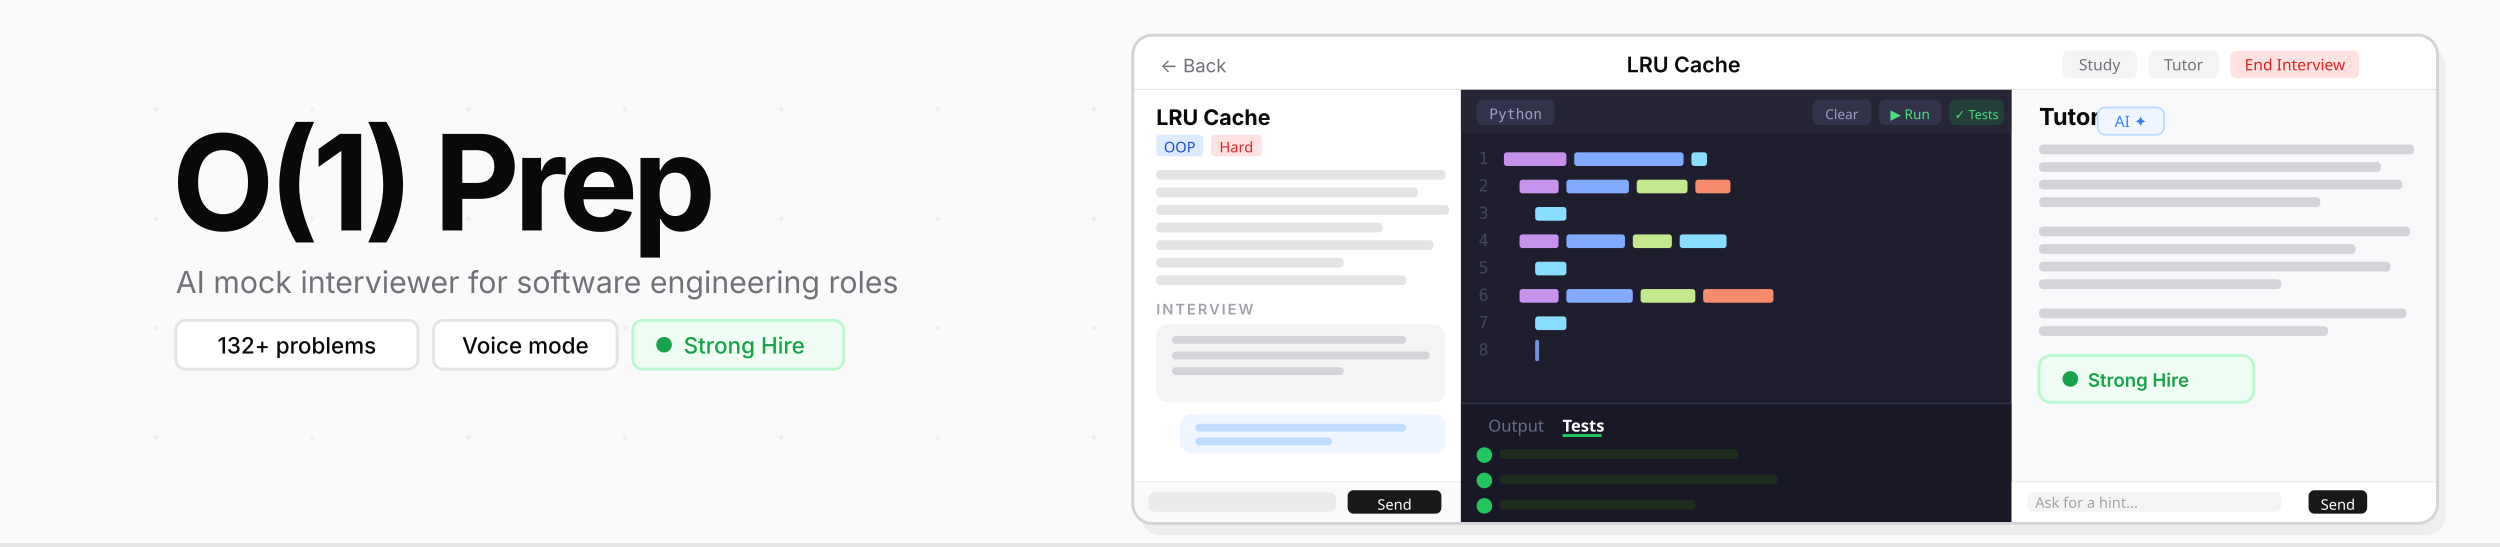
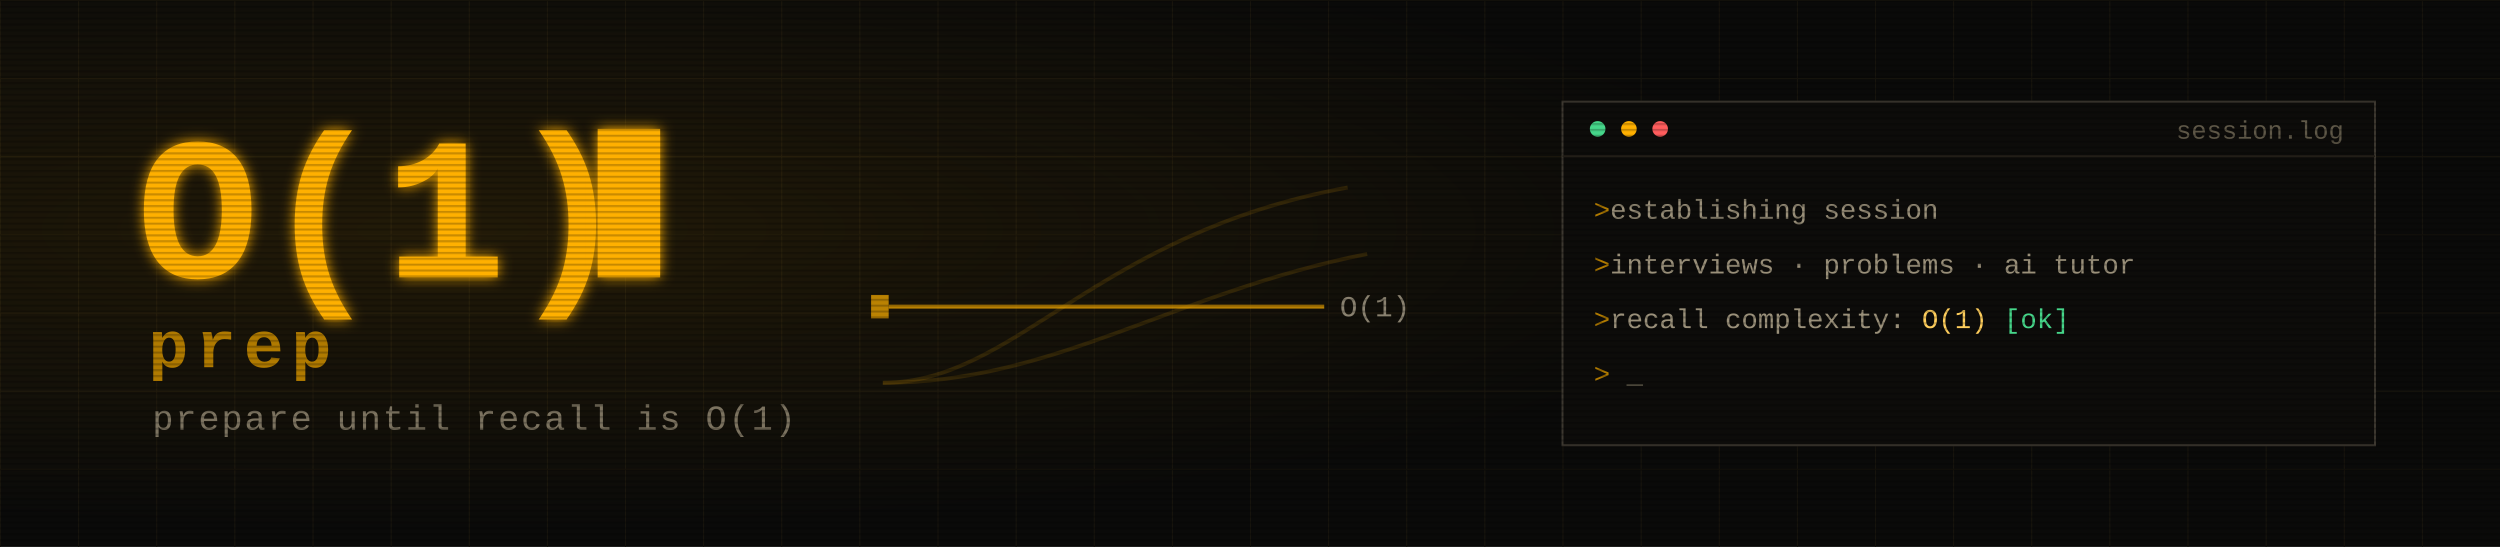
- <svg xmlns="http://www.w3.org/2000/svg" width="1280" height="280" viewBox="0 0 1280 280">
-   <rect width="1280" height="280" fill="#fafafa" />
-   <g opacity="0.045">
-     <circle cx="80" cy="56" r="1.2" fill="#09090b" />
-     <circle cx="160" cy="56" r="1.2" fill="#09090b" />
-     <circle cx="240" cy="56" r="1.2" fill="#09090b" />
-     <circle cx="320" cy="56" r="1.2" fill="#09090b" />
-     <circle cx="400" cy="56" r="1.2" fill="#09090b" />
-     <circle cx="480" cy="56" r="1.2" fill="#09090b" />
-     <circle cx="560" cy="56" r="1.2" fill="#09090b" />
-     <circle cx="80" cy="112" r="1.2" fill="#09090b" />
-     <circle cx="160" cy="112" r="1.2" fill="#09090b" />
-     <circle cx="240" cy="112" r="1.2" fill="#09090b" />
-     <circle cx="320" cy="112" r="1.2" fill="#09090b" />
-     <circle cx="400" cy="112" r="1.2" fill="#09090b" />
-     <circle cx="480" cy="112" r="1.2" fill="#09090b" />
-     <circle cx="560" cy="112" r="1.2" fill="#09090b" />
-     <circle cx="80" cy="168" r="1.2" fill="#09090b" />
-     <circle cx="160" cy="168" r="1.2" fill="#09090b" />
-     <circle cx="240" cy="168" r="1.2" fill="#09090b" />
-     <circle cx="320" cy="168" r="1.2" fill="#09090b" />
-     <circle cx="400" cy="168" r="1.2" fill="#09090b" />
-     <circle cx="480" cy="168" r="1.2" fill="#09090b" />
-     <circle cx="560" cy="168" r="1.2" fill="#09090b" />
-     <circle cx="80" cy="224" r="1.2" fill="#09090b" />
-     <circle cx="160" cy="224" r="1.2" fill="#09090b" />
-     <circle cx="240" cy="224" r="1.2" fill="#09090b" />
-     <circle cx="320" cy="224" r="1.2" fill="#09090b" />
-     <circle cx="400" cy="224" r="1.2" fill="#09090b" />
-     <circle cx="480" cy="224" r="1.2" fill="#09090b" />
-     <circle cx="560" cy="224" r="1.2" fill="#09090b" />
+ <svg xmlns="http://www.w3.org/2000/svg" width="1280" height="280" viewBox="0 0 1280 280" font-family="'JetBrains Mono', ui-monospace, 'SFMono-Regular', 'Courier New', monospace">
+   <defs>
+     <pattern id="grid" width="40" height="40" patternUnits="userSpaceOnUse">
+       <path d="M40 0H0V40" fill="none" stroke="#17140d" stroke-width="1" />
+     </pattern>
+     <pattern id="scan" width="4" height="3" patternUnits="userSpaceOnUse">
+       <rect width="4" height="1" fill="#000000" opacity="0.22" />
+     </pattern>
+     <radialGradient id="bloom" cx="18%" cy="42%" r="55%">
+       <stop offset="0%" stop-color="#ffb000" stop-opacity="0.10" />
+       <stop offset="100%" stop-color="#ffb000" stop-opacity="0" />
+     </radialGradient>
+     <filter id="glow" x="-25%" y="-25%" width="150%" height="150%">
+       <feGaussianBlur stdDeviation="3.5" result="b" />
+       <feMerge>
+         <feMergeNode in="b" />
+         <feMergeNode in="SourceGraphic" />
+       </feMerge>
+     </filter>
+   </defs>
+   <rect width="1280" height="280" fill="#0a0a09" />
+   <rect width="1280" height="280" fill="url(#grid)" />
+   <rect width="1280" height="280" fill="url(#bloom)" />
+   <g>
+     <path d="M452 196 C 520 196, 560 120, 690 96" fill="none" stroke="#ffb000" stroke-width="2" opacity="0.13" />
+     <path d="M452 196 C 540 196, 600 150, 700 130" fill="none" stroke="#ffb000" stroke-width="2" opacity="0.13" />
+     <rect x="446" y="151" width="9" height="12" fill="#ffb000" opacity="0.7" />
+     <line x1="455" y1="157" x2="678" y2="157" stroke="#ffb000" stroke-width="2" opacity="0.7" />
+     <text x="686" y="162" font-size="15" fill="#8a8270">O(1)</text>
  </g>
-   <text x="88" y="118" font-family="-apple-system, BlinkMacSystemFont, 'Segoe UI', sans-serif" font-size="68" font-weight="700" letter-spacing="-3" fill="#09090b">O(1) Prep</text>
-   <text x="90" y="150" font-family="-apple-system, BlinkMacSystemFont, 'Segoe UI', sans-serif" font-size="15.5" font-weight="400" fill="#71717a">AI mock interviewer for software engineering roles</text>
-   <rect x="90" y="164" width="124" height="25" rx="5" fill="#ffffff" stroke="#e4e4e7" stroke-width="1.5" />
-   <text x="152" y="181" text-anchor="middle" font-family="-apple-system, BlinkMacSystemFont, 'Segoe UI', sans-serif" font-size="11.5" font-weight="500" fill="#09090b">132+ problems</text>
-   <rect x="222" y="164" width="94" height="25" rx="5" fill="#ffffff" stroke="#e4e4e7" stroke-width="1.5" />
-   <text x="269" y="181" text-anchor="middle" font-family="-apple-system, BlinkMacSystemFont, 'Segoe UI', sans-serif" font-size="11.5" font-weight="500" fill="#09090b">Voice mode</text>
-   <rect x="324" y="164" width="108" height="25" rx="5" fill="#f0fdf4" stroke="#bbf7d0" stroke-width="1.5" />
-   <circle cx="340" cy="176.5" r="4" fill="#16a34a" />
-   <text x="350" y="181" font-family="-apple-system, BlinkMacSystemFont, 'Segoe UI', sans-serif" font-size="11.5" font-weight="500" fill="#16a34a">Strong Hire</text>
-   <defs>
-     <clipPath id="win">
-       <rect x="580" y="18" width="668" height="250" rx="10" />
-     </clipPath>
-   </defs>
-   <rect x="584" y="24" width="668" height="250" rx="10" fill="#09090b" opacity="0.05" />
-   <rect x="580" y="18" width="668" height="250" rx="10" fill="#ffffff" />
-   <g clip-path="url(#win)">
-     <rect x="580" y="18" width="668" height="28" fill="#ffffff" />
-     <line x1="580" y1="46" x2="1248" y2="46" stroke="#e4e4e7" stroke-width="1" />
-     <text x="594" y="37" font-family="-apple-system, BlinkMacSystemFont, 'Segoe UI', sans-serif" font-size="9.5" fill="#71717a">← Back</text>
-     <text x="862" y="37" text-anchor="middle" font-family="-apple-system, BlinkMacSystemFont, 'Segoe UI', sans-serif" font-size="11" font-weight="600" fill="#09090b">LRU Cache</text>
-     <rect x="1056" y="26" width="38" height="14" rx="3" fill="#f4f4f5" />
-     <text x="1075" y="36" text-anchor="middle" font-family="sans-serif" font-size="8" fill="#71717a">Study</text>
-     <rect x="1100" y="26" width="36" height="14" rx="3" fill="#f4f4f5" />
-     <text x="1118" y="36" text-anchor="middle" font-family="sans-serif" font-size="8" fill="#71717a">Tutor</text>
-     <rect x="1142" y="26" width="66" height="14" rx="3" fill="#fee2e2" />
-     <text x="1175" y="36" text-anchor="middle" font-family="sans-serif" font-size="8" fill="#dc2626">End Interview</text>
-     <line x1="748" y1="46" x2="748" y2="268" stroke="#e4e4e7" stroke-width="1" />
-     <line x1="1030" y1="46" x2="1030" y2="268" stroke="#e4e4e7" stroke-width="1" />
-     <rect x="580" y="46" width="168" height="222" fill="#ffffff" />
-     <text x="592" y="64" font-family="-apple-system, BlinkMacSystemFont, 'Segoe UI', sans-serif" font-size="11" font-weight="700" fill="#09090b">LRU Cache</text>
-     <rect x="592" y="69" width="24" height="11" rx="2" fill="#dbeafe" />
-     <text x="604" y="78" text-anchor="middle" font-family="sans-serif" font-size="7.5" fill="#1d4ed8">OOP</text>
-     <rect x="620" y="69" width="26" height="11" rx="2" fill="#fee2e2" />
-     <text x="633" y="78" text-anchor="middle" font-family="sans-serif" font-size="7.5" fill="#dc2626">Hard</text>
-     <rect x="592" y="87" width="148" height="5" rx="2" fill="#e4e4e7" />
-     <rect x="592" y="96" width="134" height="5" rx="2" fill="#e4e4e7" />
-     <rect x="592" y="105" width="150" height="5" rx="2" fill="#e4e4e7" />
-     <rect x="592" y="114" width="116" height="5" rx="2" fill="#e4e4e7" />
-     <rect x="592" y="123" width="142" height="5" rx="2" fill="#e4e4e7" />
-     <rect x="592" y="132" width="96" height="5" rx="2" fill="#e4e4e7" />
-     <rect x="592" y="141" width="128" height="5" rx="2" fill="#e4e4e7" />
-     <text x="592" y="161" font-family="-apple-system, BlinkMacSystemFont, 'Segoe UI', sans-serif" font-size="7.5" font-weight="600" letter-spacing="1" fill="#a1a1aa">INTERVIEW</text>
-     <rect x="592" y="166" width="148" height="40" rx="6" fill="#f4f4f5" />
-     <rect x="600" y="172" width="120" height="4" rx="2" fill="#d4d4d8" />
-     <rect x="600" y="180" width="132" height="4" rx="2" fill="#d4d4d8" />
-     <rect x="600" y="188" width="88" height="4" rx="2" fill="#d4d4d8" />
-     <rect x="604" y="212" width="136" height="20" rx="6" fill="#eff6ff" />
-     <rect x="612" y="217" width="108" height="4" rx="2" fill="#bfdbfe" />
-     <rect x="612" y="224" width="70" height="4" rx="2" fill="#bfdbfe" />
-     <line x1="580" y1="247" x2="748" y2="247" stroke="#e4e4e7" stroke-width="1" />
-     <rect x="580" y="247" width="168" height="21" fill="#fafafa" />
-     <rect x="588" y="252" width="96" height="10" rx="3" fill="#ebebeb" />
-     <rect x="690" y="251" width="48" height="12" rx="3" fill="#18181b" />
-     <text x="714" y="261" text-anchor="middle" font-family="sans-serif" font-size="7.5" font-weight="500" fill="#ffffff">Send</text>
-     <rect x="748" y="46" width="282" height="222" fill="#1e1e2e" />
-     <rect x="748" y="46" width="282" height="22" fill="#252535" />
-     <rect x="756" y="51" width="40" height="13" rx="3" fill="#32324a" />
-     <text x="776" y="61" text-anchor="middle" font-family="monospace" font-size="7.5" fill="#9d9dbd">Python</text>
-     <rect x="928" y="51" width="30" height="13" rx="3" fill="#32324a" />
-     <text x="943" y="61" text-anchor="middle" font-family="sans-serif" font-size="7" fill="#9d9dbd">Clear</text>
-     <rect x="962" y="51" width="32" height="13" rx="3" fill="#32324a" />
-     <text x="978" y="61" text-anchor="middle" font-family="sans-serif" font-size="7" fill="#4ade80">▶ Run</text>
-     <rect x="998" y="51" width="28" height="13" rx="3" fill="#16a34a" opacity="0.2" />
-     <text x="1012" y="61" text-anchor="middle" font-family="sans-serif" font-size="6.5" fill="#4ade80">✓ Tests</text>
-     <text x="757" y="84" font-family="monospace" font-size="8.5" fill="#44445a">1</text>
-     <rect x="770" y="78" width="32" height="7" rx="1.5" fill="#c792ea" />
-     <rect x="806" y="78" width="56" height="7" rx="1.5" fill="#82aaff" />
-     <rect x="866" y="78" width="8" height="7" rx="1.5" fill="#89ddff" />
-     <text x="757" y="98" font-family="monospace" font-size="8.5" fill="#44445a">2</text>
-     <rect x="778" y="92" width="20" height="7" rx="1.5" fill="#c792ea" />
-     <rect x="802" y="92" width="32" height="7" rx="1.5" fill="#82aaff" />
-     <rect x="838" y="92" width="26" height="7" rx="1.5" fill="#c3e88d" />
-     <rect x="868" y="92" width="18" height="7" rx="1.5" fill="#f78c6c" />
-     <text x="757" y="112" font-family="monospace" font-size="8.5" fill="#44445a">3</text>
-     <rect x="786" y="106" width="16" height="7" rx="1.5" fill="#89ddff" />
-     <text x="757" y="126" font-family="monospace" font-size="8.5" fill="#44445a">4</text>
-     <rect x="778" y="120" width="20" height="7" rx="1.5" fill="#c792ea" />
-     <rect x="802" y="120" width="30" height="7" rx="1.5" fill="#82aaff" />
-     <rect x="836" y="120" width="20" height="7" rx="1.5" fill="#c3e88d" />
-     <rect x="860" y="120" width="24" height="7" rx="1.5" fill="#89ddff" />
-     <text x="757" y="140" font-family="monospace" font-size="8.5" fill="#44445a">5</text>
-     <rect x="786" y="134" width="16" height="7" rx="1.5" fill="#89ddff" />
-     <text x="757" y="154" font-family="monospace" font-size="8.5" fill="#44445a">6</text>
-     <rect x="778" y="148" width="20" height="7" rx="1.5" fill="#c792ea" />
-     <rect x="802" y="148" width="34" height="7" rx="1.5" fill="#82aaff" />
-     <rect x="840" y="148" width="28" height="7" rx="1.5" fill="#c3e88d" />
-     <rect x="872" y="148" width="36" height="7" rx="1.5" fill="#f78c6c" />
-     <text x="757" y="168" font-family="monospace" font-size="8.5" fill="#44445a">7</text>
-     <rect x="786" y="162" width="16" height="7" rx="1.5" fill="#89ddff" />
-     <text x="757" y="182" font-family="monospace" font-size="8.5" fill="#44445a">8</text>
-     <rect x="786" y="174" width="2" height="11" rx="1" fill="#82aaff" opacity="0.85" />
-     <line x1="748" y1="207" x2="1030" y2="207" stroke="#32324a" stroke-width="1.5" />
-     <rect x="748" y="207" width="282" height="61" fill="#181826" />
-     <text x="762" y="221" font-family="sans-serif" font-size="8.5" fill="#6b6b8a">Output</text>
-     <text x="800" y="221" font-family="sans-serif" font-size="8.5" font-weight="600" fill="#ffffff">Tests</text>
-     <line x1="800" y1="223" x2="820" y2="223" stroke="#22c55e" stroke-width="1.5" />
-     <circle cx="760" cy="233" r="4" fill="#22c55e" />
-     <rect x="768" y="230" width="122" height="5" rx="2" fill="#1e2d1e" />
-     <circle cx="760" cy="246" r="4" fill="#22c55e" />
-     <rect x="768" y="243" width="142" height="5" rx="2" fill="#1e2d1e" />
-     <circle cx="760" cy="259" r="4" fill="#22c55e" />
-     <rect x="768" y="256" width="100" height="5" rx="2" fill="#1e2d1e" />
-     <rect x="1030" y="46" width="218" height="222" fill="#f8f9fa" />
-     <text x="1044" y="64" font-family="-apple-system, BlinkMacSystemFont, 'Segoe UI', sans-serif" font-size="12" font-weight="700" fill="#09090b">Tutor</text>
-     <rect x="1074" y="55" width="34" height="14" rx="4" fill="#eff6ff" stroke="#bfdbfe" stroke-width="1" />
-     <text x="1091" y="65" text-anchor="middle" font-family="sans-serif" font-size="8" fill="#3b82f6">AI ✦</text>
-     <rect x="1044" y="74" width="192" height="5" rx="2" fill="#d4d4d8" />
-     <rect x="1044" y="83" width="175" height="5" rx="2" fill="#d4d4d8" />
-     <rect x="1044" y="92" width="186" height="5" rx="2" fill="#d4d4d8" />
-     <rect x="1044" y="101" width="144" height="5" rx="2" fill="#d4d4d8" />
-     <rect x="1044" y="116" width="190" height="5" rx="2" fill="#d4d4d8" />
-     <rect x="1044" y="125" width="162" height="5" rx="2" fill="#d4d4d8" />
-     <rect x="1044" y="134" width="180" height="5" rx="2" fill="#d4d4d8" />
-     <rect x="1044" y="143" width="124" height="5" rx="2" fill="#d4d4d8" />
-     <rect x="1044" y="158" width="188" height="5" rx="2" fill="#d4d4d8" />
-     <rect x="1044" y="167" width="148" height="5" rx="2" fill="#d4d4d8" />
-     <rect x="1044" y="182" width="110" height="24" rx="6" fill="#f0fdf4" stroke="#bbf7d0" stroke-width="1.5" />
-     <circle cx="1060" cy="194" r="4" fill="#16a34a" />
-     <text x="1069" y="198" font-family="-apple-system, BlinkMacSystemFont, 'Segoe UI', sans-serif" font-size="9.5" font-weight="600" fill="#16a34a">Strong Hire</text>
-     <line x1="1030" y1="247" x2="1248" y2="247" stroke="#e4e4e7" stroke-width="1" />
-     <rect x="1030" y="247" width="218" height="21" fill="#ffffff" />
-     <rect x="1038" y="252" width="130" height="10" rx="3" fill="#f4f4f5" />
-     <text x="1042" y="260" font-family="sans-serif" font-size="7.5" fill="#a1a1aa">Ask for a hint...</text>
-     <rect x="1182" y="251" width="30" height="12" rx="3" fill="#18181b" />
-     <text x="1197" y="261" text-anchor="middle" font-family="sans-serif" font-size="7.5" font-weight="500" fill="#ffffff">Send</text>
+   <text x="70" y="142" font-size="104" font-weight="700" fill="#ffb000" filter="url(#glow)" letter-spacing="1">O(1)</text>
+   <rect x="306" y="66" width="32" height="76" fill="#ffb000" filter="url(#glow)" />
+   <text x="76" y="188" font-size="34" font-weight="600" fill="#b07a00" letter-spacing="4">prep</text>
+   <text x="78" y="220" font-size="18" fill="#7c7360" letter-spacing="1">prepare until recall is O(1)</text>
+   <g>
+     <rect x="800" y="52" width="416" height="176" fill="#0d0c0a" stroke="#3d3830" stroke-width="1" />
+     <line x1="800" y1="80" x2="1216" y2="80" stroke="#221e17" stroke-width="1" />
+     <circle cx="818" cy="66" r="4" fill="#46d68a" />
+     <circle cx="834" cy="66" r="4" fill="#ffb000" />
+     <circle cx="850" cy="66" r="4" fill="#ff5d5d" />
+     <text x="1200" y="71" font-size="13" text-anchor="end" fill="#5f5848">session.log</text>
+     <text x="816" y="112" font-size="14" fill="#9a907a">
+       <tspan fill="#b07a00">&gt; </tspan>establishing session</text>
+     <text x="816" y="140" font-size="14" fill="#9a907a">
+       <tspan fill="#b07a00">&gt; </tspan>interviews · problems · ai tutor</text>
+     <text x="816" y="168" font-size="14" fill="#9a907a">
+       <tspan fill="#b07a00">&gt; </tspan>recall complexity: <tspan fill="#ffce5c">O(1)</tspan>
+       <tspan fill="#46d68a">[ok]</tspan>
+     </text>
+     <text x="816" y="196" font-size="14" fill="#b07a00">&gt; <tspan fill="#5f5848">_</tspan>
+     </text>
  </g>
-   <rect x="580" y="18" width="668" height="250" rx="10" fill="none" stroke="#d4d4d8" stroke-width="1.5" />
-   <rect x="0" y="278" width="1280" height="2" fill="#e4e4e7" />
+   <rect width="1280" height="280" fill="url(#scan)" />
</svg>
